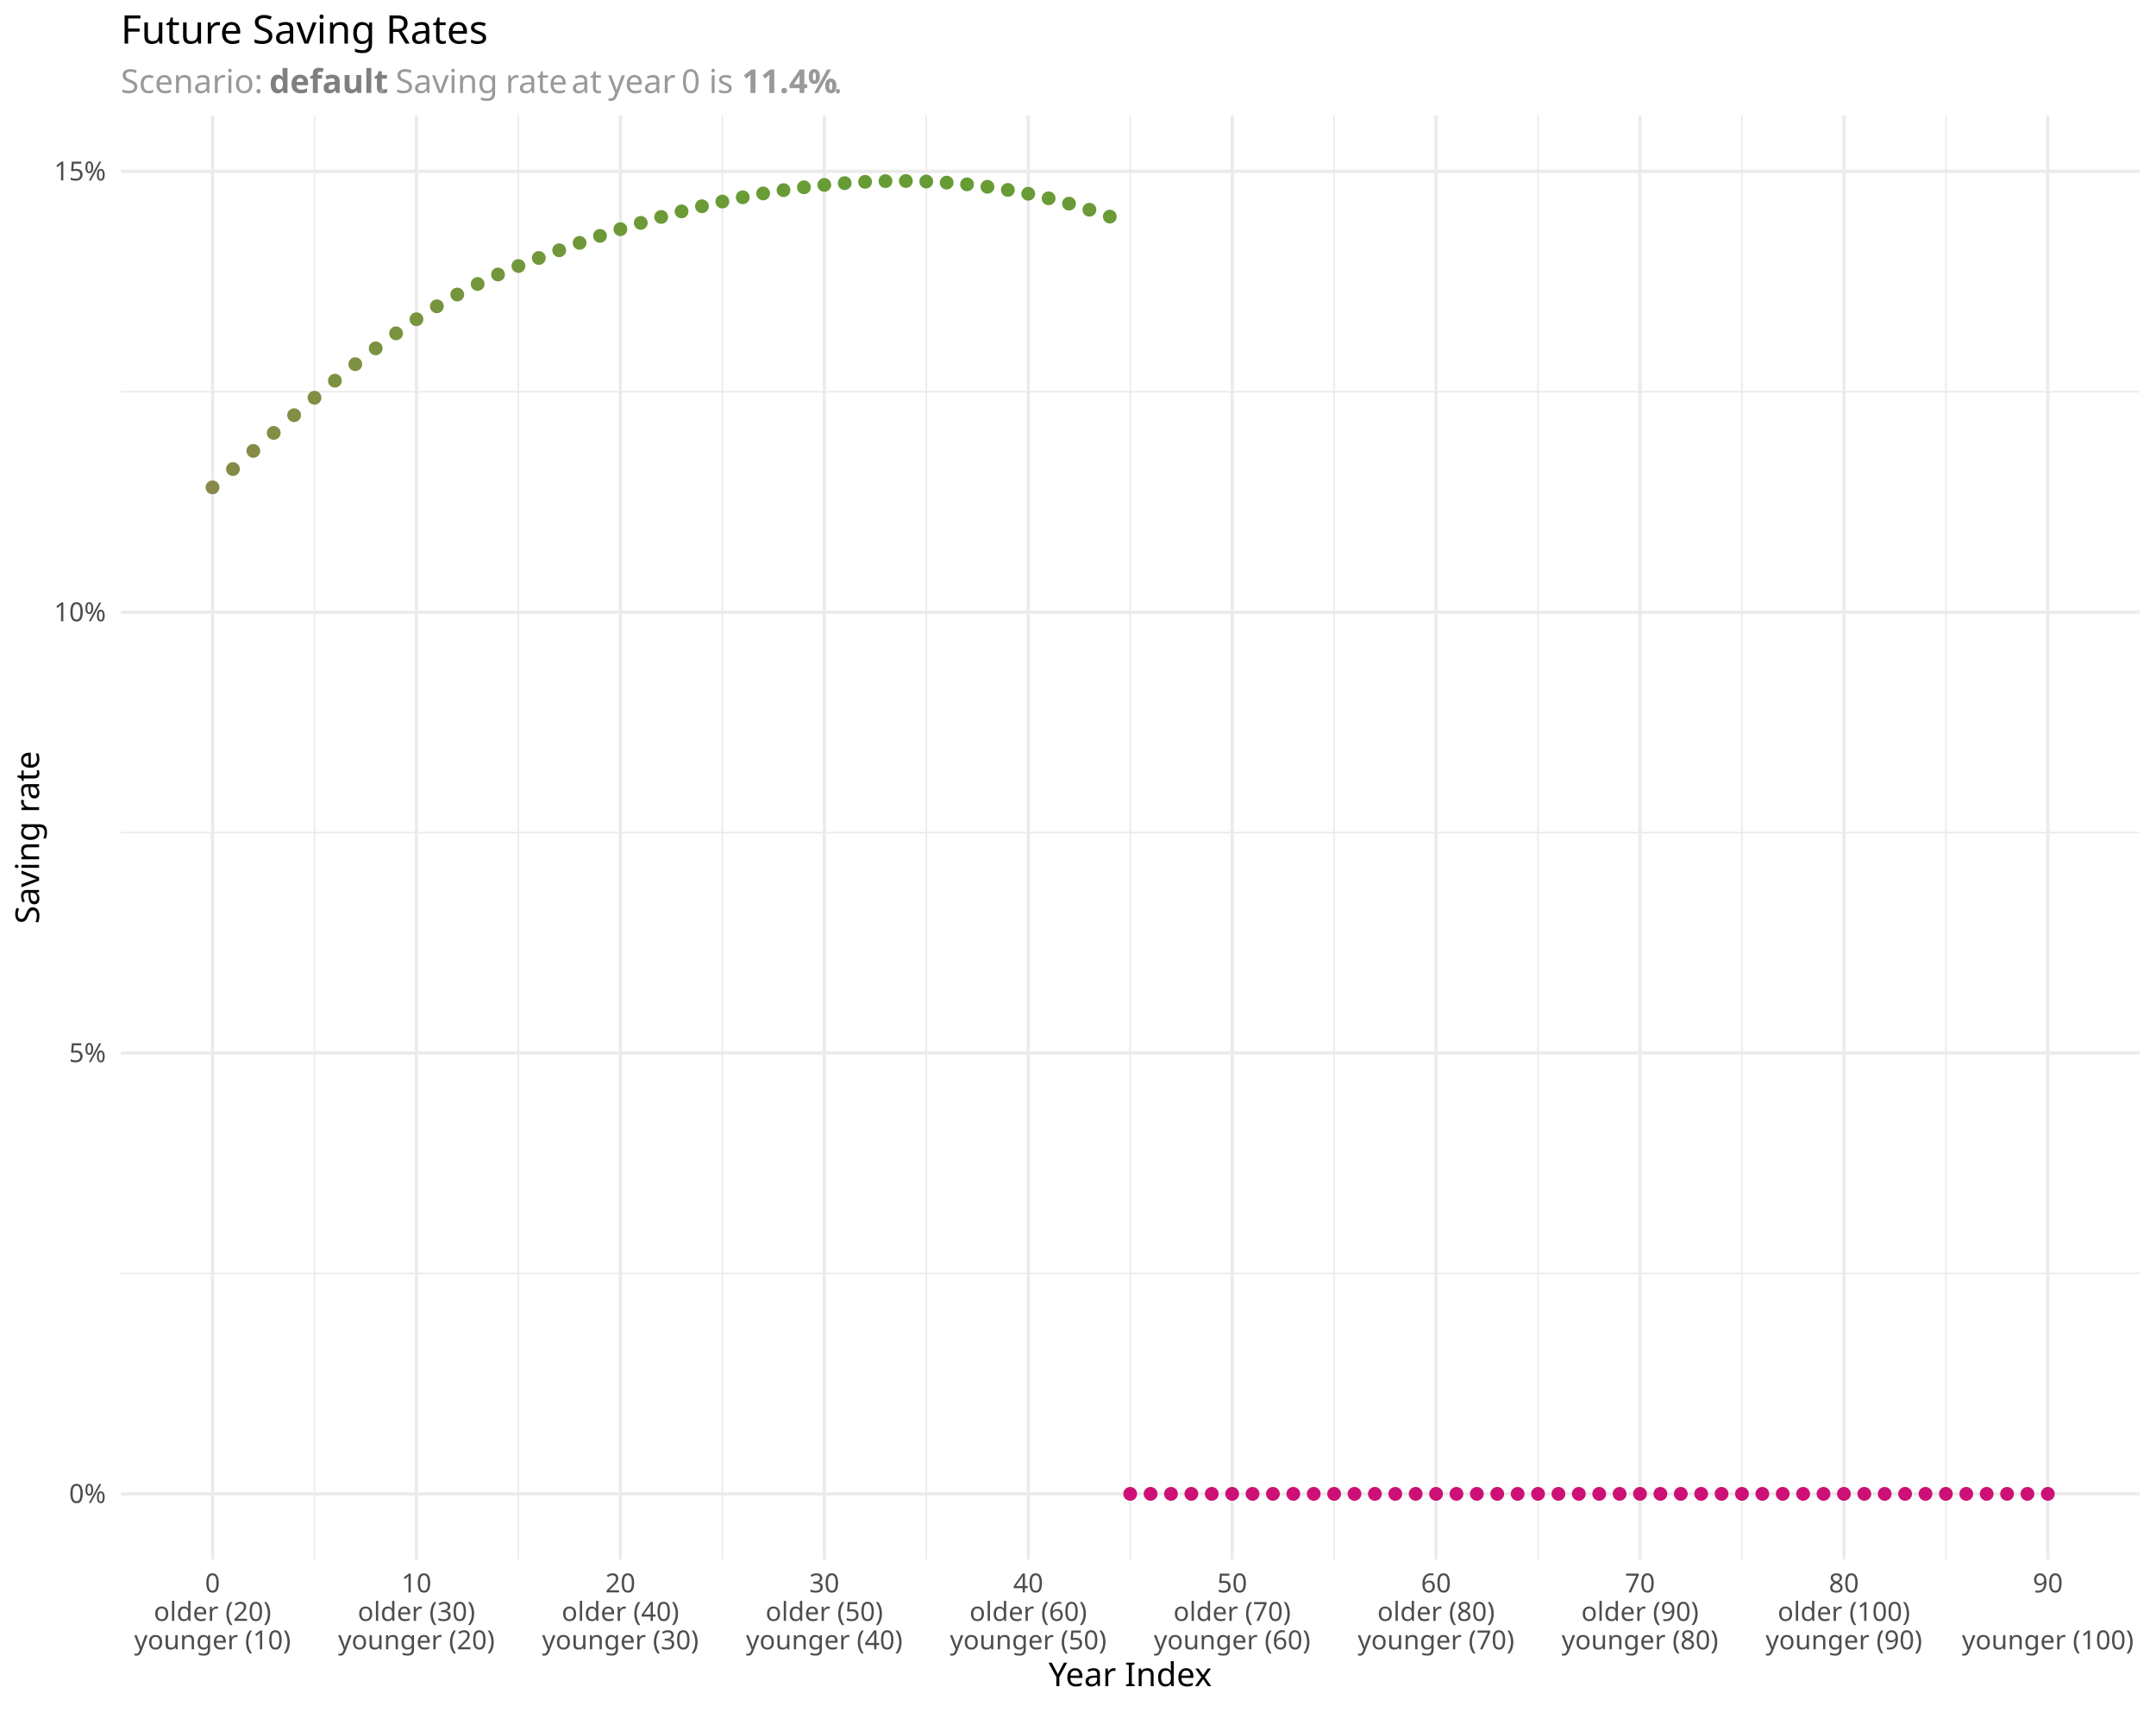
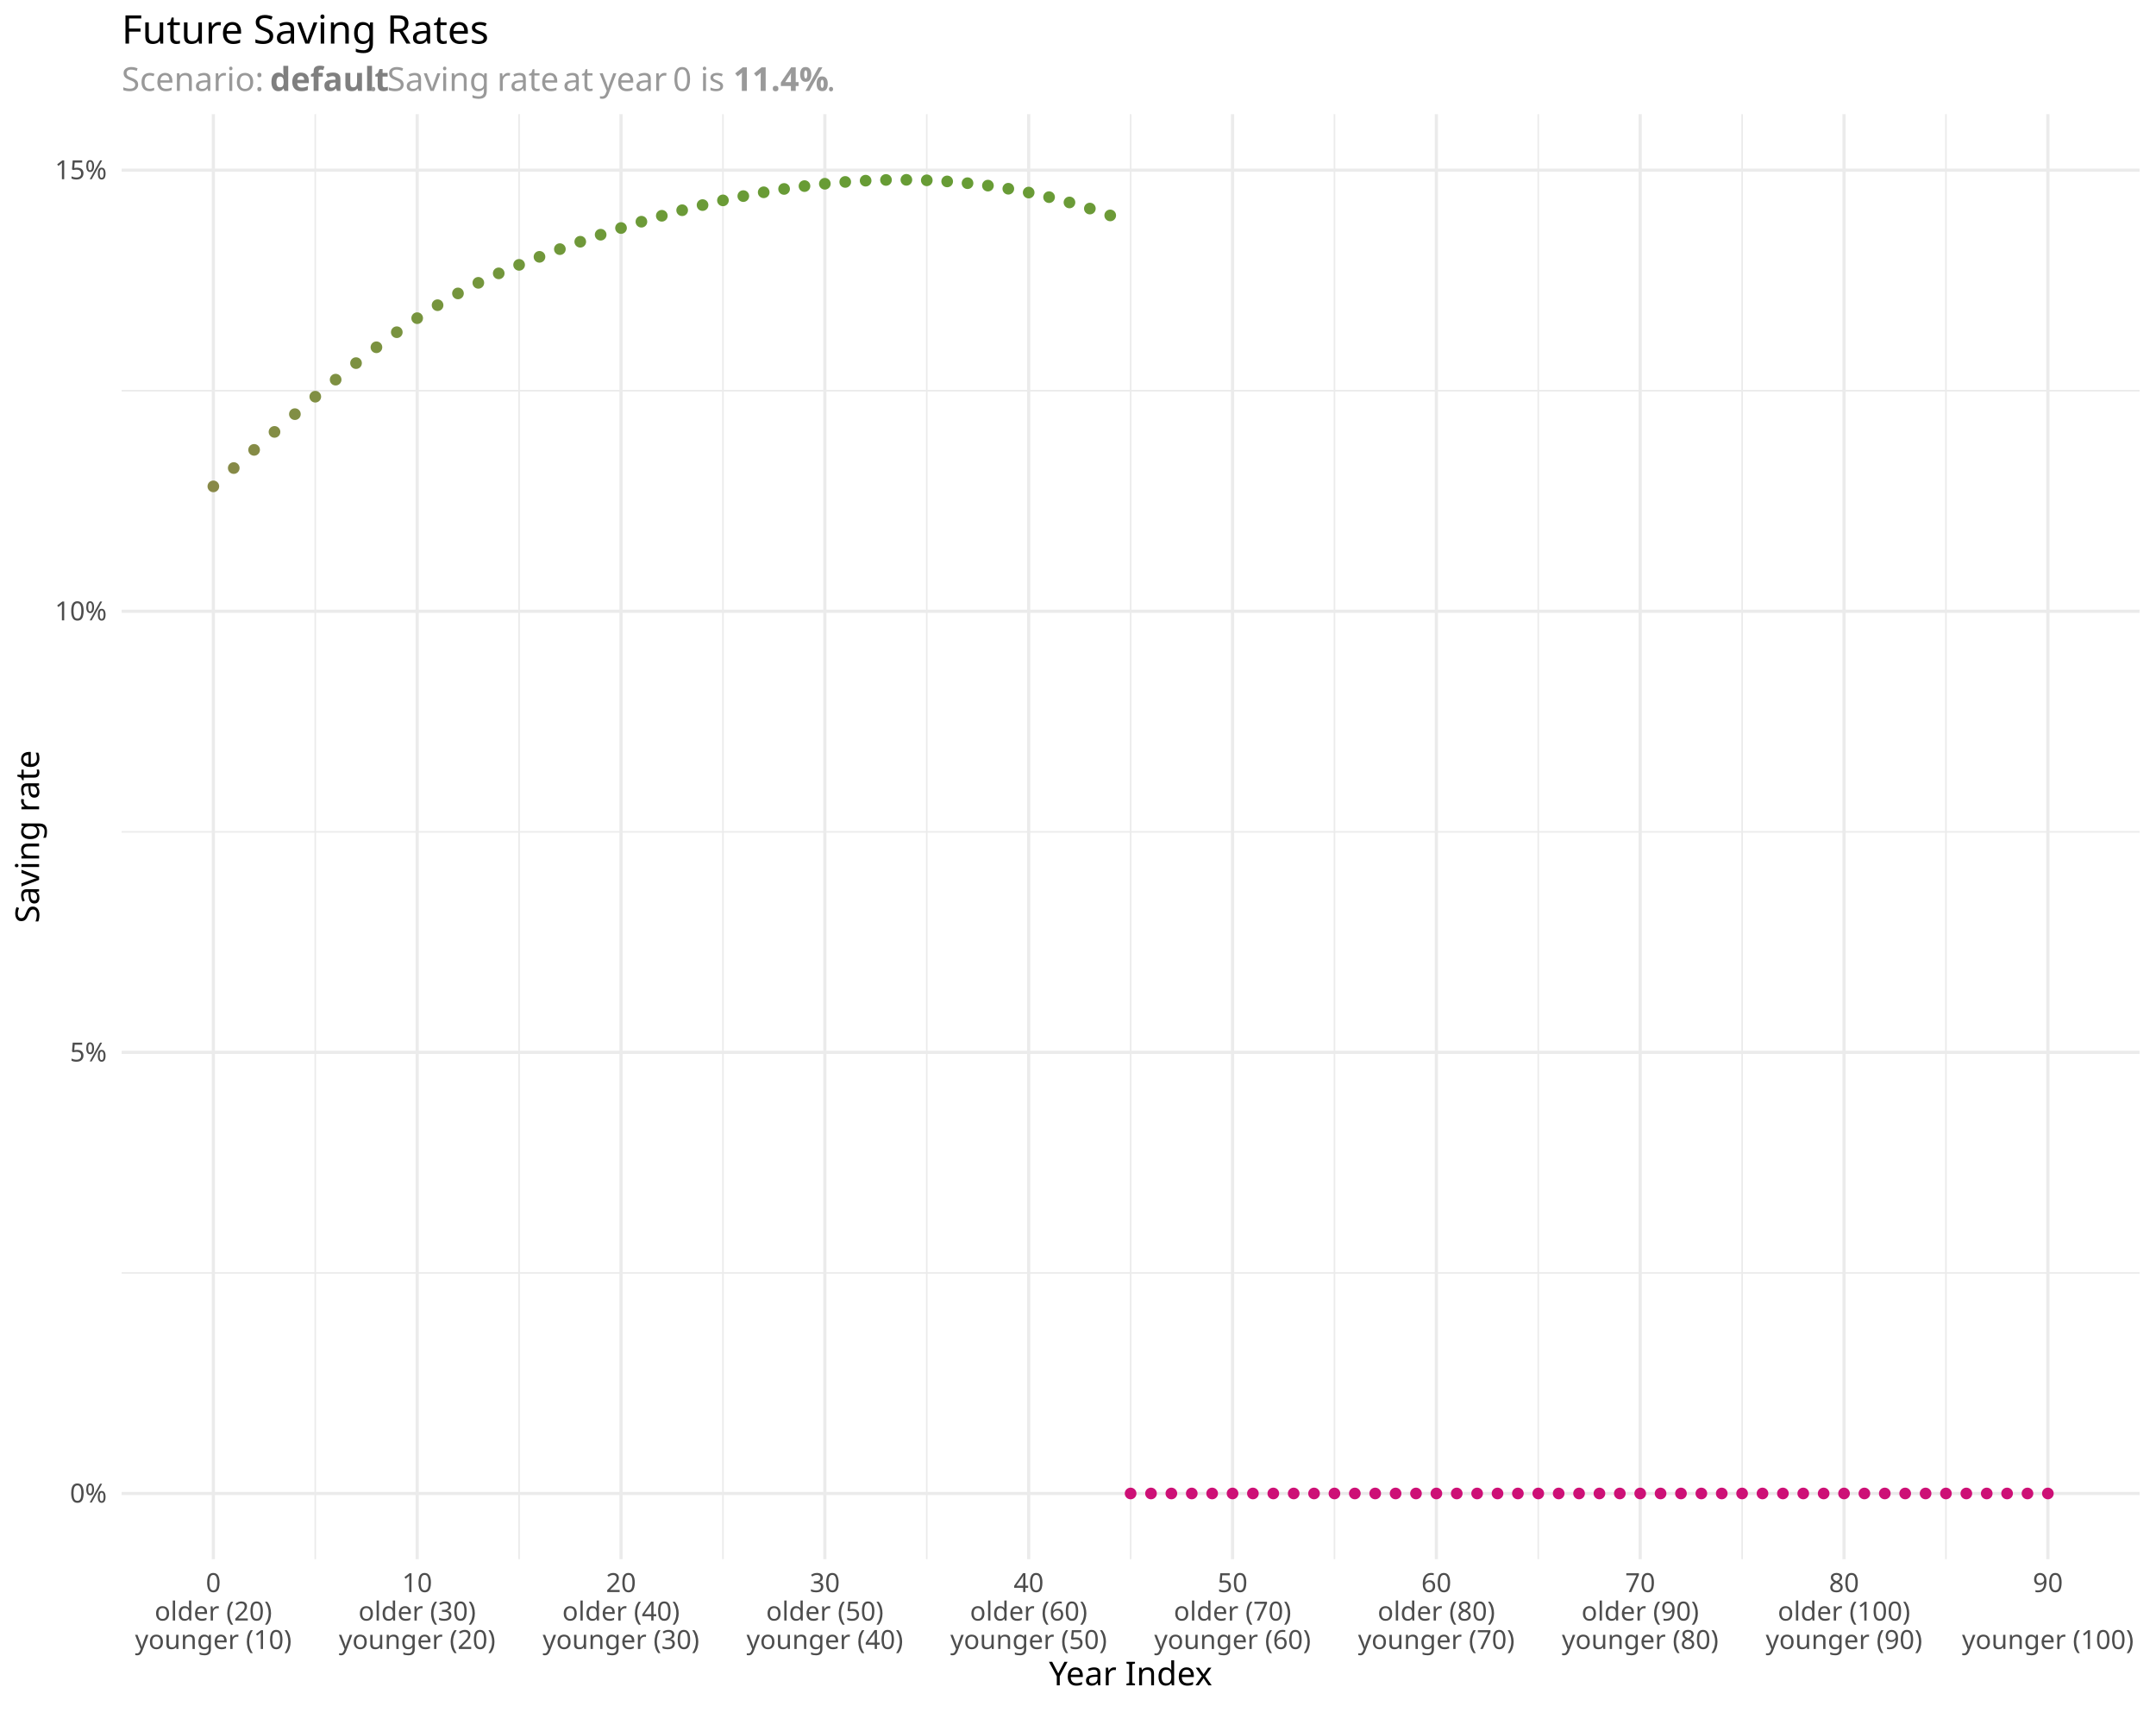
<svg xmlns="http://www.w3.org/2000/svg" class="svglite" data-engine-version="2.0" width="720.00pt" height="576.00pt" viewBox="0 0 720.00 576.00">
  <defs>
    <style type="text/css">
    .svglite line, .svglite polyline, .svglite polygon, .svglite path, .svglite rect, .svglite circle {
      fill: none;
      stroke: #000000;
      stroke-linecap: round;
      stroke-linejoin: round;
      stroke-miterlimit: 10.00;
    }
  </style>
  </defs>
  <rect width="100%" height="100%" style="stroke: none; fill: #FFFFFF;" />
  <defs>
    <clipPath id="cpMC4wMHw3MjAuMDB8MC4wMHw1NzYuMDA=">
      <rect x="0.00" y="0.00" width="720.00" height="576.00" />
    </clipPath>
  </defs>
  <g clip-path="url(#cpMC4wMHw3MjAuMDB8MC4wMHw1NzYuMDA=)">
</g>
  <defs>
-     <clipPath id="cpNDAuMzN8NzE0LjUyfDM4LjUzfDUyMC43Mw==">
-       <rect x="40.33" y="38.53" width="674.19" height="482.21" />
+     <clipPath id="cpNDAuNjJ8NzE0LjUyfDM4LjEyfDUyMC42Mw==">
+       <rect x="40.62" y="38.12" width="673.90" height="482.51" />
    </clipPath>
  </defs>
-   <g clip-path="url(#cpNDAuMzN8NzE0LjUyfDM4LjUzfDUyMC43Mw==)">
-     <polyline points="40.33,425.22 714.52,425.22 " style="stroke-width: 0.53; stroke: #EBEBEB; stroke-linecap: butt;" />
-     <polyline points="40.33,278.02 714.52,278.02 " style="stroke-width: 0.53; stroke: #EBEBEB; stroke-linecap: butt;" />
-     <polyline points="40.33,130.82 714.52,130.82 " style="stroke-width: 0.53; stroke: #EBEBEB; stroke-linecap: butt;" />
-     <polyline points="105.03,520.73 105.03,38.53 " style="stroke-width: 0.53; stroke: #EBEBEB; stroke-linecap: butt;" />
-     <polyline points="173.13,520.73 173.13,38.53 " style="stroke-width: 0.53; stroke: #EBEBEB; stroke-linecap: butt;" />
-     <polyline points="241.23,520.73 241.23,38.53 " style="stroke-width: 0.53; stroke: #EBEBEB; stroke-linecap: butt;" />
-     <polyline points="309.33,520.73 309.33,38.53 " style="stroke-width: 0.53; stroke: #EBEBEB; stroke-linecap: butt;" />
-     <polyline points="377.43,520.73 377.43,38.53 " style="stroke-width: 0.53; stroke: #EBEBEB; stroke-linecap: butt;" />
-     <polyline points="445.53,520.73 445.53,38.53 " style="stroke-width: 0.53; stroke: #EBEBEB; stroke-linecap: butt;" />
-     <polyline points="513.63,520.73 513.63,38.53 " style="stroke-width: 0.53; stroke: #EBEBEB; stroke-linecap: butt;" />
-     <polyline points="581.73,520.73 581.73,38.53 " style="stroke-width: 0.53; stroke: #EBEBEB; stroke-linecap: butt;" />
-     <polyline points="649.83,520.73 649.83,38.53 " style="stroke-width: 0.53; stroke: #EBEBEB; stroke-linecap: butt;" />
-     <polyline points="40.33,498.82 714.52,498.82 " style="stroke-width: 1.07; stroke: #EBEBEB; stroke-linecap: butt;" />
-     <polyline points="40.33,351.62 714.52,351.62 " style="stroke-width: 1.07; stroke: #EBEBEB; stroke-linecap: butt;" />
-     <polyline points="40.33,204.42 714.52,204.42 " style="stroke-width: 1.07; stroke: #EBEBEB; stroke-linecap: butt;" />
-     <polyline points="40.33,57.22 714.52,57.22 " style="stroke-width: 1.07; stroke: #EBEBEB; stroke-linecap: butt;" />
-     <polyline points="70.98,520.73 70.98,38.53 " style="stroke-width: 1.07; stroke: #EBEBEB; stroke-linecap: butt;" />
-     <polyline points="139.08,520.73 139.08,38.53 " style="stroke-width: 1.07; stroke: #EBEBEB; stroke-linecap: butt;" />
-     <polyline points="207.18,520.73 207.18,38.53 " style="stroke-width: 1.07; stroke: #EBEBEB; stroke-linecap: butt;" />
-     <polyline points="275.28,520.73 275.28,38.53 " style="stroke-width: 1.07; stroke: #EBEBEB; stroke-linecap: butt;" />
-     <polyline points="343.38,520.73 343.38,38.53 " style="stroke-width: 1.07; stroke: #EBEBEB; stroke-linecap: butt;" />
-     <polyline points="411.48,520.73 411.48,38.53 " style="stroke-width: 1.07; stroke: #EBEBEB; stroke-linecap: butt;" />
-     <polyline points="479.58,520.73 479.58,38.53 " style="stroke-width: 1.07; stroke: #EBEBEB; stroke-linecap: butt;" />
-     <polyline points="547.68,520.73 547.68,38.53 " style="stroke-width: 1.07; stroke: #EBEBEB; stroke-linecap: butt;" />
-     <polyline points="615.78,520.73 615.78,38.53 " style="stroke-width: 1.07; stroke: #EBEBEB; stroke-linecap: butt;" />
-     <polyline points="683.88,520.73 683.88,38.53 " style="stroke-width: 1.07; stroke: #EBEBEB; stroke-linecap: butt;" />
-     <circle cx="70.98" cy="162.74" r="1.95" style="stroke-width: 0.71; stroke: #888948; fill: #888948;" />
-     <circle cx="77.79" cy="156.63" r="1.95" style="stroke-width: 0.71; stroke: #868A47; fill: #868A47;" />
-     <circle cx="84.60" cy="150.56" r="1.95" style="stroke-width: 0.71; stroke: #858B46; fill: #858B46;" />
-     <circle cx="91.41" cy="144.56" r="1.95" style="stroke-width: 0.71; stroke: #838D45; fill: #838D45;" />
-     <circle cx="98.22" cy="138.64" r="1.95" style="stroke-width: 0.71; stroke: #818E44; fill: #818E44;" />
-     <circle cx="105.03" cy="132.81" r="1.95" style="stroke-width: 0.71; stroke: #808F43; fill: #808F43;" />
-     <circle cx="111.84" cy="127.12" r="1.95" style="stroke-width: 0.71; stroke: #7E9042; fill: #7E9042;" />
-     <circle cx="118.65" cy="121.61" r="1.95" style="stroke-width: 0.71; stroke: #7C9141; fill: #7C9141;" />
-     <circle cx="125.46" cy="116.32" r="1.95" style="stroke-width: 0.71; stroke: #7B9240; fill: #7B9240;" />
-     <circle cx="132.27" cy="111.30" r="1.95" style="stroke-width: 0.71; stroke: #79933F; fill: #79933F;" />
-     <circle cx="139.08" cy="106.60" r="1.95" style="stroke-width: 0.71; stroke: #77943E; fill: #77943E;" />
-     <circle cx="145.89" cy="102.28" r="1.95" style="stroke-width: 0.71; stroke: #76943D; fill: #76943D;" />
-     <circle cx="152.70" cy="98.35" r="1.95" style="stroke-width: 0.71; stroke: #75953D; fill: #75953D;" />
-     <circle cx="159.51" cy="94.82" r="1.95" style="stroke-width: 0.71; stroke: #74963C; fill: #74963C;" />
-     <circle cx="166.32" cy="91.66" r="1.95" style="stroke-width: 0.71; stroke: #72963B; fill: #72963B;" />
-     <circle cx="173.13" cy="88.82" r="1.95" style="stroke-width: 0.71; stroke: #71973B; fill: #71973B;" />
-     <circle cx="179.94" cy="86.14" r="1.95" style="stroke-width: 0.71; stroke: #71973A; fill: #71973A;" />
-     <circle cx="186.75" cy="83.57" r="1.95" style="stroke-width: 0.71; stroke: #70983A; fill: #70983A;" />
-     <circle cx="193.56" cy="81.10" r="1.95" style="stroke-width: 0.71; stroke: #6F9839; fill: #6F9839;" />
-     <circle cx="200.37" cy="78.76" r="1.95" style="stroke-width: 0.71; stroke: #6E9939; fill: #6E9939;" />
-     <circle cx="207.18" cy="76.53" r="1.95" style="stroke-width: 0.71; stroke: #6D9938; fill: #6D9938;" />
-     <circle cx="213.99" cy="74.42" r="1.95" style="stroke-width: 0.71; stroke: #6C9A38; fill: #6C9A38;" />
-     <circle cx="220.80" cy="72.44" r="1.95" style="stroke-width: 0.71; stroke: #6C9A37; fill: #6C9A37;" />
-     <circle cx="227.61" cy="70.59" r="1.95" style="stroke-width: 0.71; stroke: #6B9A37; fill: #6B9A37;" />
-     <circle cx="234.42" cy="68.87" r="1.95" style="stroke-width: 0.71; stroke: #6A9B37; fill: #6A9B37;" />
-     <circle cx="241.23" cy="67.30" r="1.95" style="stroke-width: 0.71; stroke: #6A9B36; fill: #6A9B36;" />
-     <circle cx="248.04" cy="65.88" r="1.95" style="stroke-width: 0.71; stroke: #699B36; fill: #699B36;" />
-     <circle cx="254.85" cy="64.60" r="1.95" style="stroke-width: 0.71; stroke: #699B36; fill: #699B36;" />
-     <circle cx="261.66" cy="63.49" r="1.95" style="stroke-width: 0.71; stroke: #689B36; fill: #689B36;" />
-     <circle cx="268.47" cy="62.54" r="1.95" style="stroke-width: 0.71; stroke: #689C35; fill: #689C35;" />
-     <circle cx="275.28" cy="61.75" r="1.95" style="stroke-width: 0.71; stroke: #689C35; fill: #689C35;" />
-     <circle cx="282.09" cy="61.15" r="1.95" style="stroke-width: 0.71; stroke: #679C35; fill: #679C35;" />
-     <circle cx="288.90" cy="60.72" r="1.95" style="stroke-width: 0.71; stroke: #679C35; fill: #679C35;" />
-     <circle cx="295.71" cy="60.48" r="1.95" style="stroke-width: 0.71; stroke: #679C35; fill: #679C35;" />
-     <circle cx="302.52" cy="60.44" r="1.95" style="stroke-width: 0.71; stroke: #679C35; fill: #679C35;" />
-     <circle cx="309.33" cy="60.61" r="1.95" style="stroke-width: 0.71; stroke: #679C35; fill: #679C35;" />
-     <circle cx="316.14" cy="60.98" r="1.95" style="stroke-width: 0.71; stroke: #679C35; fill: #679C35;" />
-     <circle cx="322.95" cy="61.56" r="1.95" style="stroke-width: 0.71; stroke: #679C35; fill: #679C35;" />
-     <circle cx="329.76" cy="62.37" r="1.95" style="stroke-width: 0.71; stroke: #689C35; fill: #689C35;" />
-     <circle cx="336.57" cy="63.42" r="1.95" style="stroke-width: 0.71; stroke: #689B36; fill: #689B36;" />
-     <circle cx="343.38" cy="64.70" r="1.95" style="stroke-width: 0.71; stroke: #699B36; fill: #699B36;" />
-     <circle cx="350.19" cy="66.22" r="1.95" style="stroke-width: 0.71; stroke: #699B36; fill: #699B36;" />
-     <circle cx="357.00" cy="67.99" r="1.95" style="stroke-width: 0.71; stroke: #6A9B37; fill: #6A9B37;" />
-     <circle cx="363.81" cy="70.03" r="1.95" style="stroke-width: 0.71; stroke: #6B9A37; fill: #6B9A37;" />
-     <circle cx="370.62" cy="72.32" r="1.95" style="stroke-width: 0.71; stroke: #6C9A37; fill: #6C9A37;" />
-     <circle cx="377.43" cy="498.82" r="1.95" style="stroke-width: 0.71; stroke: #CD1076; fill: #CD1076;" />
-     <circle cx="384.24" cy="498.82" r="1.95" style="stroke-width: 0.71; stroke: #CD1076; fill: #CD1076;" />
-     <circle cx="391.05" cy="498.82" r="1.95" style="stroke-width: 0.71; stroke: #CD1076; fill: #CD1076;" />
-     <circle cx="397.86" cy="498.82" r="1.95" style="stroke-width: 0.71; stroke: #CD1076; fill: #CD1076;" />
-     <circle cx="404.67" cy="498.82" r="1.95" style="stroke-width: 0.71; stroke: #CD1076; fill: #CD1076;" />
-     <circle cx="411.48" cy="498.82" r="1.95" style="stroke-width: 0.71; stroke: #CD1076; fill: #CD1076;" />
-     <circle cx="418.29" cy="498.82" r="1.95" style="stroke-width: 0.71; stroke: #CD1076; fill: #CD1076;" />
-     <circle cx="425.10" cy="498.82" r="1.95" style="stroke-width: 0.71; stroke: #CD1076; fill: #CD1076;" />
-     <circle cx="431.91" cy="498.82" r="1.95" style="stroke-width: 0.71; stroke: #CD1076; fill: #CD1076;" />
-     <circle cx="438.72" cy="498.82" r="1.95" style="stroke-width: 0.71; stroke: #CD1076; fill: #CD1076;" />
-     <circle cx="445.53" cy="498.82" r="1.95" style="stroke-width: 0.71; stroke: #CD1076; fill: #CD1076;" />
-     <circle cx="452.34" cy="498.82" r="1.95" style="stroke-width: 0.71; stroke: #CD1076; fill: #CD1076;" />
-     <circle cx="459.15" cy="498.82" r="1.95" style="stroke-width: 0.71; stroke: #CD1076; fill: #CD1076;" />
-     <circle cx="465.96" cy="498.82" r="1.95" style="stroke-width: 0.71; stroke: #CD1076; fill: #CD1076;" />
-     <circle cx="472.77" cy="498.82" r="1.95" style="stroke-width: 0.71; stroke: #CD1076; fill: #CD1076;" />
-     <circle cx="479.58" cy="498.82" r="1.95" style="stroke-width: 0.71; stroke: #CD1076; fill: #CD1076;" />
-     <circle cx="486.39" cy="498.82" r="1.95" style="stroke-width: 0.71; stroke: #CD1076; fill: #CD1076;" />
-     <circle cx="493.20" cy="498.82" r="1.95" style="stroke-width: 0.71; stroke: #CD1076; fill: #CD1076;" />
-     <circle cx="500.01" cy="498.82" r="1.95" style="stroke-width: 0.71; stroke: #CD1076; fill: #CD1076;" />
-     <circle cx="506.82" cy="498.82" r="1.95" style="stroke-width: 0.71; stroke: #CD1076; fill: #CD1076;" />
-     <circle cx="513.63" cy="498.82" r="1.95" style="stroke-width: 0.71; stroke: #CD1076; fill: #CD1076;" />
-     <circle cx="520.44" cy="498.82" r="1.95" style="stroke-width: 0.71; stroke: #CD1076; fill: #CD1076;" />
-     <circle cx="527.25" cy="498.82" r="1.95" style="stroke-width: 0.71; stroke: #CD1076; fill: #CD1076;" />
-     <circle cx="534.06" cy="498.82" r="1.95" style="stroke-width: 0.71; stroke: #CD1076; fill: #CD1076;" />
-     <circle cx="540.87" cy="498.82" r="1.95" style="stroke-width: 0.71; stroke: #CD1076; fill: #CD1076;" />
-     <circle cx="547.68" cy="498.82" r="1.95" style="stroke-width: 0.71; stroke: #CD1076; fill: #CD1076;" />
-     <circle cx="554.49" cy="498.82" r="1.95" style="stroke-width: 0.71; stroke: #CD1076; fill: #CD1076;" />
-     <circle cx="561.30" cy="498.82" r="1.95" style="stroke-width: 0.71; stroke: #CD1076; fill: #CD1076;" />
-     <circle cx="568.11" cy="498.82" r="1.95" style="stroke-width: 0.71; stroke: #CD1076; fill: #CD1076;" />
-     <circle cx="574.92" cy="498.82" r="1.95" style="stroke-width: 0.71; stroke: #CD1076; fill: #CD1076;" />
-     <circle cx="581.73" cy="498.82" r="1.95" style="stroke-width: 0.71; stroke: #CD1076; fill: #CD1076;" />
-     <circle cx="588.54" cy="498.82" r="1.95" style="stroke-width: 0.71; stroke: #CD1076; fill: #CD1076;" />
-     <circle cx="595.35" cy="498.82" r="1.95" style="stroke-width: 0.71; stroke: #CD1076; fill: #CD1076;" />
-     <circle cx="602.16" cy="498.82" r="1.95" style="stroke-width: 0.71; stroke: #CD1076; fill: #CD1076;" />
-     <circle cx="608.97" cy="498.82" r="1.95" style="stroke-width: 0.71; stroke: #CD1076; fill: #CD1076;" />
-     <circle cx="615.78" cy="498.82" r="1.95" style="stroke-width: 0.71; stroke: #CD1076; fill: #CD1076;" />
-     <circle cx="622.59" cy="498.82" r="1.95" style="stroke-width: 0.71; stroke: #CD1076; fill: #CD1076;" />
-     <circle cx="629.40" cy="498.82" r="1.95" style="stroke-width: 0.71; stroke: #CD1076; fill: #CD1076;" />
-     <circle cx="636.21" cy="498.82" r="1.95" style="stroke-width: 0.71; stroke: #CD1076; fill: #CD1076;" />
-     <circle cx="643.02" cy="498.82" r="1.95" style="stroke-width: 0.71; stroke: #CD1076; fill: #CD1076;" />
-     <circle cx="649.83" cy="498.82" r="1.95" style="stroke-width: 0.71; stroke: #CD1076; fill: #CD1076;" />
-     <circle cx="656.64" cy="498.82" r="1.95" style="stroke-width: 0.71; stroke: #CD1076; fill: #CD1076;" />
-     <circle cx="663.45" cy="498.82" r="1.95" style="stroke-width: 0.71; stroke: #CD1076; fill: #CD1076;" />
-     <circle cx="670.26" cy="498.82" r="1.95" style="stroke-width: 0.71; stroke: #CD1076; fill: #CD1076;" />
-     <circle cx="677.07" cy="498.82" r="1.95" style="stroke-width: 0.71; stroke: #CD1076; fill: #CD1076;" />
-     <circle cx="683.88" cy="498.82" r="1.95" style="stroke-width: 0.71; stroke: #CD1076; fill: #CD1076;" />
+   <g clip-path="url(#cpNDAuNjJ8NzE0LjUyfDM4LjEyfDUyMC42Mw==)">
+     <polyline points="40.62,425.05 714.52,425.05 " style="stroke-width: 0.53; stroke: #EBEBEB; stroke-linecap: butt;" />
+     <polyline points="40.62,277.76 714.52,277.76 " style="stroke-width: 0.53; stroke: #EBEBEB; stroke-linecap: butt;" />
+     <polyline points="40.62,130.47 714.52,130.47 " style="stroke-width: 0.53; stroke: #EBEBEB; stroke-linecap: butt;" />
+     <polyline points="105.29,520.63 105.29,38.12 " style="stroke-width: 0.53; stroke: #EBEBEB; stroke-linecap: butt;" />
+     <polyline points="173.36,520.63 173.36,38.12 " style="stroke-width: 0.53; stroke: #EBEBEB; stroke-linecap: butt;" />
+     <polyline points="241.43,520.63 241.43,38.12 " style="stroke-width: 0.53; stroke: #EBEBEB; stroke-linecap: butt;" />
+     <polyline points="309.50,520.63 309.50,38.12 " style="stroke-width: 0.53; stroke: #EBEBEB; stroke-linecap: butt;" />
+     <polyline points="377.57,520.63 377.57,38.12 " style="stroke-width: 0.53; stroke: #EBEBEB; stroke-linecap: butt;" />
+     <polyline points="445.64,520.63 445.64,38.12 " style="stroke-width: 0.53; stroke: #EBEBEB; stroke-linecap: butt;" />
+     <polyline points="513.71,520.63 513.71,38.12 " style="stroke-width: 0.53; stroke: #EBEBEB; stroke-linecap: butt;" />
+     <polyline points="581.78,520.63 581.78,38.12 " style="stroke-width: 0.53; stroke: #EBEBEB; stroke-linecap: butt;" />
+     <polyline points="649.85,520.63 649.85,38.12 " style="stroke-width: 0.53; stroke: #EBEBEB; stroke-linecap: butt;" />
+     <polyline points="40.62,498.69 714.52,498.69 " style="stroke-width: 1.07; stroke: #EBEBEB; stroke-linecap: butt;" />
+     <polyline points="40.62,351.40 714.52,351.40 " style="stroke-width: 1.07; stroke: #EBEBEB; stroke-linecap: butt;" />
+     <polyline points="40.62,204.11 714.52,204.11 " style="stroke-width: 1.07; stroke: #EBEBEB; stroke-linecap: butt;" />
+     <polyline points="40.62,56.82 714.52,56.82 " style="stroke-width: 1.07; stroke: #EBEBEB; stroke-linecap: butt;" />
+     <polyline points="71.25,520.63 71.25,38.12 " style="stroke-width: 1.07; stroke: #EBEBEB; stroke-linecap: butt;" />
+     <polyline points="139.32,520.63 139.32,38.12 " style="stroke-width: 1.07; stroke: #EBEBEB; stroke-linecap: butt;" />
+     <polyline points="207.39,520.63 207.39,38.12 " style="stroke-width: 1.07; stroke: #EBEBEB; stroke-linecap: butt;" />
+     <polyline points="275.46,520.63 275.46,38.12 " style="stroke-width: 1.07; stroke: #EBEBEB; stroke-linecap: butt;" />
+     <polyline points="343.53,520.63 343.53,38.12 " style="stroke-width: 1.07; stroke: #EBEBEB; stroke-linecap: butt;" />
+     <polyline points="411.61,520.63 411.61,38.12 " style="stroke-width: 1.07; stroke: #EBEBEB; stroke-linecap: butt;" />
+     <polyline points="479.68,520.63 479.68,38.12 " style="stroke-width: 1.07; stroke: #EBEBEB; stroke-linecap: butt;" />
+     <polyline points="547.75,520.63 547.75,38.12 " style="stroke-width: 1.07; stroke: #EBEBEB; stroke-linecap: butt;" />
+     <polyline points="615.82,520.63 615.82,38.12 " style="stroke-width: 1.07; stroke: #EBEBEB; stroke-linecap: butt;" />
+     <polyline points="683.89,520.63 683.89,38.12 " style="stroke-width: 1.07; stroke: #EBEBEB; stroke-linecap: butt;" />
+     <circle cx="71.25" cy="162.41" r="1.95" style="stroke-width: 0.71; stroke: none; fill: #888948;" />
+     <circle cx="78.06" cy="156.29" r="1.95" style="stroke-width: 0.71; stroke: none; fill: #868A47;" />
+     <circle cx="84.86" cy="150.22" r="1.95" style="stroke-width: 0.71; stroke: none; fill: #858B46;" />
+     <circle cx="91.67" cy="144.22" r="1.95" style="stroke-width: 0.71; stroke: none; fill: #838D45;" />
+     <circle cx="98.48" cy="138.29" r="1.95" style="stroke-width: 0.71; stroke: none; fill: #818E44;" />
+     <circle cx="105.29" cy="132.46" r="1.95" style="stroke-width: 0.71; stroke: none; fill: #808F43;" />
+     <circle cx="112.09" cy="126.77" r="1.95" style="stroke-width: 0.71; stroke: none; fill: #7E9042;" />
+     <circle cx="118.90" cy="121.25" r="1.95" style="stroke-width: 0.71; stroke: none; fill: #7C9141;" />
+     <circle cx="125.71" cy="115.96" r="1.95" style="stroke-width: 0.71; stroke: none; fill: #7B9240;" />
+     <circle cx="132.51" cy="110.93" r="1.95" style="stroke-width: 0.71; stroke: none; fill: #79933F;" />
+     <circle cx="139.32" cy="106.24" r="1.95" style="stroke-width: 0.71; stroke: none; fill: #77943E;" />
+     <circle cx="146.13" cy="101.91" r="1.95" style="stroke-width: 0.71; stroke: none; fill: #76943D;" />
+     <circle cx="152.94" cy="97.98" r="1.95" style="stroke-width: 0.71; stroke: none; fill: #75953D;" />
+     <circle cx="159.74" cy="94.44" r="1.95" style="stroke-width: 0.71; stroke: none; fill: #74963C;" />
+     <circle cx="166.55" cy="91.28" r="1.95" style="stroke-width: 0.71; stroke: none; fill: #72963B;" />
+     <circle cx="173.36" cy="88.44" r="1.95" style="stroke-width: 0.71; stroke: none; fill: #71973B;" />
+     <circle cx="180.16" cy="85.76" r="1.95" style="stroke-width: 0.71; stroke: none; fill: #71973A;" />
+     <circle cx="186.97" cy="83.19" r="1.95" style="stroke-width: 0.71; stroke: none; fill: #70983A;" />
+     <circle cx="193.78" cy="80.72" r="1.95" style="stroke-width: 0.71; stroke: none; fill: #6F9839;" />
+     <circle cx="200.59" cy="78.37" r="1.95" style="stroke-width: 0.71; stroke: none; fill: #6E9939;" />
+     <circle cx="207.39" cy="76.14" r="1.95" style="stroke-width: 0.71; stroke: none; fill: #6D9938;" />
+     <circle cx="214.20" cy="74.03" r="1.95" style="stroke-width: 0.71; stroke: none; fill: #6C9A38;" />
+     <circle cx="221.01" cy="72.05" r="1.95" style="stroke-width: 0.71; stroke: none; fill: #6C9A37;" />
+     <circle cx="227.81" cy="70.20" r="1.95" style="stroke-width: 0.71; stroke: none; fill: #6B9A37;" />
+     <circle cx="234.62" cy="68.48" r="1.95" style="stroke-width: 0.71; stroke: none; fill: #6A9B37;" />
+     <circle cx="241.43" cy="66.91" r="1.95" style="stroke-width: 0.71; stroke: none; fill: #6A9B36;" />
+     <circle cx="248.23" cy="65.48" r="1.95" style="stroke-width: 0.71; stroke: none; fill: #699B36;" />
+     <circle cx="255.04" cy="64.21" r="1.95" style="stroke-width: 0.71; stroke: none; fill: #699B36;" />
+     <circle cx="261.85" cy="63.09" r="1.95" style="stroke-width: 0.71; stroke: none; fill: #689B36;" />
+     <circle cx="268.66" cy="62.14" r="1.95" style="stroke-width: 0.71; stroke: none; fill: #689C35;" />
+     <circle cx="275.46" cy="61.36" r="1.95" style="stroke-width: 0.71; stroke: none; fill: #689C35;" />
+     <circle cx="282.27" cy="60.75" r="1.95" style="stroke-width: 0.71; stroke: none; fill: #679C35;" />
+     <circle cx="289.08" cy="60.33" r="1.95" style="stroke-width: 0.71; stroke: none; fill: #679C35;" />
+     <circle cx="295.88" cy="60.09" r="1.95" style="stroke-width: 0.71; stroke: none; fill: #679C35;" />
+     <circle cx="302.69" cy="60.05" r="1.95" style="stroke-width: 0.71; stroke: none; fill: #679C35;" />
+     <circle cx="309.50" cy="60.21" r="1.95" style="stroke-width: 0.71; stroke: none; fill: #679C35;" />
+     <circle cx="316.31" cy="60.58" r="1.95" style="stroke-width: 0.71; stroke: none; fill: #679C35;" />
+     <circle cx="323.11" cy="61.17" r="1.95" style="stroke-width: 0.71; stroke: none; fill: #679C35;" />
+     <circle cx="329.92" cy="61.98" r="1.95" style="stroke-width: 0.71; stroke: none; fill: #689C35;" />
+     <circle cx="336.73" cy="63.02" r="1.95" style="stroke-width: 0.71; stroke: none; fill: #689B36;" />
+     <circle cx="343.53" cy="64.30" r="1.95" style="stroke-width: 0.71; stroke: none; fill: #699B36;" />
+     <circle cx="350.34" cy="65.83" r="1.95" style="stroke-width: 0.71; stroke: none; fill: #699B36;" />
+     <circle cx="357.15" cy="67.60" r="1.95" style="stroke-width: 0.71; stroke: none; fill: #6A9B37;" />
+     <circle cx="363.96" cy="69.64" r="1.95" style="stroke-width: 0.71; stroke: none; fill: #6B9A37;" />
+     <circle cx="370.76" cy="71.93" r="1.95" style="stroke-width: 0.71; stroke: none; fill: #6C9A37;" />
+     <circle cx="377.57" cy="498.69" r="1.95" style="stroke-width: 0.71; stroke: none; fill: #CD1076;" />
+     <circle cx="384.38" cy="498.69" r="1.95" style="stroke-width: 0.71; stroke: none; fill: #CD1076;" />
+     <circle cx="391.18" cy="498.69" r="1.95" style="stroke-width: 0.71; stroke: none; fill: #CD1076;" />
+     <circle cx="397.99" cy="498.69" r="1.95" style="stroke-width: 0.71; stroke: none; fill: #CD1076;" />
+     <circle cx="404.80" cy="498.69" r="1.95" style="stroke-width: 0.71; stroke: none; fill: #CD1076;" />
+     <circle cx="411.61" cy="498.69" r="1.95" style="stroke-width: 0.71; stroke: none; fill: #CD1076;" />
+     <circle cx="418.41" cy="498.69" r="1.95" style="stroke-width: 0.71; stroke: none; fill: #CD1076;" />
+     <circle cx="425.22" cy="498.69" r="1.95" style="stroke-width: 0.71; stroke: none; fill: #CD1076;" />
+     <circle cx="432.03" cy="498.69" r="1.95" style="stroke-width: 0.71; stroke: none; fill: #CD1076;" />
+     <circle cx="438.83" cy="498.69" r="1.95" style="stroke-width: 0.71; stroke: none; fill: #CD1076;" />
+     <circle cx="445.64" cy="498.69" r="1.95" style="stroke-width: 0.71; stroke: none; fill: #CD1076;" />
+     <circle cx="452.45" cy="498.69" r="1.95" style="stroke-width: 0.71; stroke: none; fill: #CD1076;" />
+     <circle cx="459.25" cy="498.69" r="1.95" style="stroke-width: 0.71; stroke: none; fill: #CD1076;" />
+     <circle cx="466.06" cy="498.69" r="1.95" style="stroke-width: 0.71; stroke: none; fill: #CD1076;" />
+     <circle cx="472.87" cy="498.69" r="1.95" style="stroke-width: 0.71; stroke: none; fill: #CD1076;" />
+     <circle cx="479.68" cy="498.69" r="1.95" style="stroke-width: 0.71; stroke: none; fill: #CD1076;" />
+     <circle cx="486.48" cy="498.69" r="1.95" style="stroke-width: 0.71; stroke: none; fill: #CD1076;" />
+     <circle cx="493.29" cy="498.69" r="1.95" style="stroke-width: 0.71; stroke: none; fill: #CD1076;" />
+     <circle cx="500.10" cy="498.69" r="1.95" style="stroke-width: 0.71; stroke: none; fill: #CD1076;" />
+     <circle cx="506.90" cy="498.69" r="1.95" style="stroke-width: 0.71; stroke: none; fill: #CD1076;" />
+     <circle cx="513.71" cy="498.69" r="1.95" style="stroke-width: 0.71; stroke: none; fill: #CD1076;" />
+     <circle cx="520.52" cy="498.69" r="1.95" style="stroke-width: 0.71; stroke: none; fill: #CD1076;" />
+     <circle cx="527.33" cy="498.69" r="1.95" style="stroke-width: 0.71; stroke: none; fill: #CD1076;" />
+     <circle cx="534.13" cy="498.69" r="1.95" style="stroke-width: 0.71; stroke: none; fill: #CD1076;" />
+     <circle cx="540.94" cy="498.69" r="1.95" style="stroke-width: 0.71; stroke: none; fill: #CD1076;" />
+     <circle cx="547.75" cy="498.69" r="1.95" style="stroke-width: 0.71; stroke: none; fill: #CD1076;" />
+     <circle cx="554.55" cy="498.69" r="1.95" style="stroke-width: 0.71; stroke: none; fill: #CD1076;" />
+     <circle cx="561.36" cy="498.69" r="1.95" style="stroke-width: 0.71; stroke: none; fill: #CD1076;" />
+     <circle cx="568.17" cy="498.69" r="1.95" style="stroke-width: 0.71; stroke: none; fill: #CD1076;" />
+     <circle cx="574.98" cy="498.69" r="1.95" style="stroke-width: 0.71; stroke: none; fill: #CD1076;" />
+     <circle cx="581.78" cy="498.69" r="1.95" style="stroke-width: 0.71; stroke: none; fill: #CD1076;" />
+     <circle cx="588.59" cy="498.69" r="1.95" style="stroke-width: 0.71; stroke: none; fill: #CD1076;" />
+     <circle cx="595.40" cy="498.69" r="1.95" style="stroke-width: 0.71; stroke: none; fill: #CD1076;" />
+     <circle cx="602.20" cy="498.69" r="1.95" style="stroke-width: 0.71; stroke: none; fill: #CD1076;" />
+     <circle cx="609.01" cy="498.69" r="1.95" style="stroke-width: 0.71; stroke: none; fill: #CD1076;" />
+     <circle cx="615.82" cy="498.69" r="1.95" style="stroke-width: 0.71; stroke: none; fill: #CD1076;" />
+     <circle cx="622.62" cy="498.69" r="1.95" style="stroke-width: 0.71; stroke: none; fill: #CD1076;" />
+     <circle cx="629.43" cy="498.69" r="1.95" style="stroke-width: 0.71; stroke: none; fill: #CD1076;" />
+     <circle cx="636.24" cy="498.69" r="1.95" style="stroke-width: 0.71; stroke: none; fill: #CD1076;" />
+     <circle cx="643.05" cy="498.69" r="1.95" style="stroke-width: 0.71; stroke: none; fill: #CD1076;" />
+     <circle cx="649.85" cy="498.69" r="1.95" style="stroke-width: 0.71; stroke: none; fill: #CD1076;" />
+     <circle cx="656.66" cy="498.69" r="1.95" style="stroke-width: 0.71; stroke: none; fill: #CD1076;" />
+     <circle cx="663.47" cy="498.69" r="1.95" style="stroke-width: 0.71; stroke: none; fill: #CD1076;" />
+     <circle cx="670.27" cy="498.69" r="1.95" style="stroke-width: 0.71; stroke: none; fill: #CD1076;" />
+     <circle cx="677.08" cy="498.69" r="1.95" style="stroke-width: 0.71; stroke: none; fill: #CD1076;" />
+     <circle cx="683.89" cy="498.69" r="1.95" style="stroke-width: 0.71; stroke: none; fill: #CD1076;" />
  </g>
  <g clip-path="url(#cpMC4wMHw3MjAuMDB8MC4wMHw1NzYuMDA=)">
-     <text x="35.40" y="501.84" text-anchor="end" style="font-size: 8.80px; fill: #4D4D4D; font-family: sans;" textLength="12.72px" lengthAdjust="spacingAndGlyphs">0%</text>
-     <text x="35.40" y="354.64" text-anchor="end" style="font-size: 8.80px; fill: #4D4D4D; font-family: sans;" textLength="12.72px" lengthAdjust="spacingAndGlyphs">5%</text>
-     <text x="35.40" y="207.45" text-anchor="end" style="font-size: 8.80px; fill: #4D4D4D; font-family: sans;" textLength="17.61px" lengthAdjust="spacingAndGlyphs">10%</text>
-     <text x="35.40" y="60.25" text-anchor="end" style="font-size: 8.80px; fill: #4D4D4D; font-family: sans;" textLength="17.61px" lengthAdjust="spacingAndGlyphs">15%</text>
-     <text x="70.98" y="531.72" text-anchor="middle" style="font-size: 8.80px; fill: #4D4D4D; font-family: sans;" textLength="4.89px" lengthAdjust="spacingAndGlyphs">0</text>
-     <text x="70.98" y="541.23" text-anchor="middle" style="font-size: 8.80px; fill: #4D4D4D; font-family: sans;" textLength="37.66px" lengthAdjust="spacingAndGlyphs">older (20)</text>
-     <text x="70.98" y="550.73" text-anchor="middle" style="font-size: 8.80px; fill: #4D4D4D; font-family: sans;" textLength="49.90px" lengthAdjust="spacingAndGlyphs">younger (10)</text>
-     <text x="139.08" y="531.72" text-anchor="middle" style="font-size: 8.80px; fill: #4D4D4D; font-family: sans;" textLength="9.79px" lengthAdjust="spacingAndGlyphs">10</text>
-     <text x="139.08" y="541.23" text-anchor="middle" style="font-size: 8.80px; fill: #4D4D4D; font-family: sans;" textLength="37.66px" lengthAdjust="spacingAndGlyphs">older (30)</text>
-     <text x="139.08" y="550.73" text-anchor="middle" style="font-size: 8.80px; fill: #4D4D4D; font-family: sans;" textLength="49.90px" lengthAdjust="spacingAndGlyphs">younger (20)</text>
-     <text x="207.18" y="531.72" text-anchor="middle" style="font-size: 8.80px; fill: #4D4D4D; font-family: sans;" textLength="9.79px" lengthAdjust="spacingAndGlyphs">20</text>
-     <text x="207.18" y="541.23" text-anchor="middle" style="font-size: 8.80px; fill: #4D4D4D; font-family: sans;" textLength="37.66px" lengthAdjust="spacingAndGlyphs">older (40)</text>
-     <text x="207.18" y="550.73" text-anchor="middle" style="font-size: 8.80px; fill: #4D4D4D; font-family: sans;" textLength="49.90px" lengthAdjust="spacingAndGlyphs">younger (30)</text>
-     <text x="275.28" y="531.72" text-anchor="middle" style="font-size: 8.80px; fill: #4D4D4D; font-family: sans;" textLength="9.79px" lengthAdjust="spacingAndGlyphs">30</text>
-     <text x="275.28" y="541.23" text-anchor="middle" style="font-size: 8.80px; fill: #4D4D4D; font-family: sans;" textLength="37.66px" lengthAdjust="spacingAndGlyphs">older (50)</text>
-     <text x="275.28" y="550.73" text-anchor="middle" style="font-size: 8.80px; fill: #4D4D4D; font-family: sans;" textLength="49.90px" lengthAdjust="spacingAndGlyphs">younger (40)</text>
-     <text x="343.38" y="531.72" text-anchor="middle" style="font-size: 8.80px; fill: #4D4D4D; font-family: sans;" textLength="9.79px" lengthAdjust="spacingAndGlyphs">40</text>
-     <text x="343.38" y="541.23" text-anchor="middle" style="font-size: 8.80px; fill: #4D4D4D; font-family: sans;" textLength="37.66px" lengthAdjust="spacingAndGlyphs">older (60)</text>
-     <text x="343.38" y="550.73" text-anchor="middle" style="font-size: 8.80px; fill: #4D4D4D; font-family: sans;" textLength="49.90px" lengthAdjust="spacingAndGlyphs">younger (50)</text>
-     <text x="411.48" y="531.72" text-anchor="middle" style="font-size: 8.80px; fill: #4D4D4D; font-family: sans;" textLength="9.79px" lengthAdjust="spacingAndGlyphs">50</text>
-     <text x="411.48" y="541.23" text-anchor="middle" style="font-size: 8.80px; fill: #4D4D4D; font-family: sans;" textLength="37.66px" lengthAdjust="spacingAndGlyphs">older (70)</text>
-     <text x="411.48" y="550.73" text-anchor="middle" style="font-size: 8.80px; fill: #4D4D4D; font-family: sans;" textLength="49.90px" lengthAdjust="spacingAndGlyphs">younger (60)</text>
-     <text x="479.58" y="531.72" text-anchor="middle" style="font-size: 8.80px; fill: #4D4D4D; font-family: sans;" textLength="9.79px" lengthAdjust="spacingAndGlyphs">60</text>
-     <text x="479.58" y="541.23" text-anchor="middle" style="font-size: 8.80px; fill: #4D4D4D; font-family: sans;" textLength="37.66px" lengthAdjust="spacingAndGlyphs">older (80)</text>
-     <text x="479.58" y="550.73" text-anchor="middle" style="font-size: 8.80px; fill: #4D4D4D; font-family: sans;" textLength="49.90px" lengthAdjust="spacingAndGlyphs">younger (70)</text>
-     <text x="547.68" y="531.72" text-anchor="middle" style="font-size: 8.80px; fill: #4D4D4D; font-family: sans;" textLength="9.79px" lengthAdjust="spacingAndGlyphs">70</text>
-     <text x="547.68" y="541.23" text-anchor="middle" style="font-size: 8.80px; fill: #4D4D4D; font-family: sans;" textLength="37.66px" lengthAdjust="spacingAndGlyphs">older (90)</text>
-     <text x="547.68" y="550.73" text-anchor="middle" style="font-size: 8.80px; fill: #4D4D4D; font-family: sans;" textLength="49.90px" lengthAdjust="spacingAndGlyphs">younger (80)</text>
-     <text x="615.78" y="531.72" text-anchor="middle" style="font-size: 8.80px; fill: #4D4D4D; font-family: sans;" textLength="9.79px" lengthAdjust="spacingAndGlyphs">80</text>
-     <text x="615.78" y="541.23" text-anchor="middle" style="font-size: 8.80px; fill: #4D4D4D; font-family: sans;" textLength="42.56px" lengthAdjust="spacingAndGlyphs">older (100)</text>
-     <text x="615.78" y="550.73" text-anchor="middle" style="font-size: 8.80px; fill: #4D4D4D; font-family: sans;" textLength="49.90px" lengthAdjust="spacingAndGlyphs">younger (90)</text>
-     <text x="683.88" y="531.72" text-anchor="middle" style="font-size: 8.80px; fill: #4D4D4D; font-family: sans;" textLength="9.79px" lengthAdjust="spacingAndGlyphs">90</text>
-     <text x="683.88" y="541.23" text-anchor="middle" style="font-size: 8.80px; fill: #4D4D4D; font-family: sans;" textLength="0.00px" lengthAdjust="spacingAndGlyphs" />
-     <text x="683.88" y="550.73" text-anchor="middle" style="font-size: 8.80px; fill: #4D4D4D; font-family: sans;" textLength="54.80px" lengthAdjust="spacingAndGlyphs">younger (100)</text>
-     <text x="377.43" y="563.04" text-anchor="middle" style="font-size: 11.00px; font-family: sans;" textLength="53.21px" lengthAdjust="spacingAndGlyphs">Year Index</text>
-     <text transform="translate(13.05,279.63) rotate(-90)" text-anchor="middle" style="font-size: 11.00px; font-family: sans;" textLength="55.65px" lengthAdjust="spacingAndGlyphs">Saving rate</text>
-     <text x="40.33" y="31.05" style="font-size: 11.00px; fill: #999999; font-family: sans;" textLength="46.48px" lengthAdjust="spacingAndGlyphs">Scenario:</text>
-     <text x="89.90" y="31.05" style="font-size: 11.00px; font-weight: bold; fill: #7F7F7F; font-family: sans;" textLength="33.03px" lengthAdjust="spacingAndGlyphs">default</text>
-     <text x="125.96" y="31.05" style="font-size: 11.00px; fill: #999999; font-family: sans;" textLength="3.06px" lengthAdjust="spacingAndGlyphs">.</text>
-     <text x="132.08" y="31.05" style="font-size: 11.00px; fill: #999999; font-family: sans;" textLength="33.64px" lengthAdjust="spacingAndGlyphs">Saving</text>
-     <text x="168.80" y="31.05" style="font-size: 11.00px; fill: #999999; font-family: sans;" textLength="18.96px" lengthAdjust="spacingAndGlyphs">rate</text>
-     <text x="190.83" y="31.05" style="font-size: 11.00px; fill: #999999; font-family: sans;" textLength="9.17px" lengthAdjust="spacingAndGlyphs">at</text>
-     <text x="203.08" y="31.05" style="font-size: 11.00px; fill: #999999; font-family: sans;" textLength="21.40px" lengthAdjust="spacingAndGlyphs">year</text>
-     <text x="227.55" y="31.05" style="font-size: 11.00px; fill: #999999; font-family: sans;" textLength="6.12px" lengthAdjust="spacingAndGlyphs">0</text>
-     <text x="236.74" y="31.05" style="font-size: 11.00px; fill: #999999; font-family: sans;" textLength="7.95px" lengthAdjust="spacingAndGlyphs">is</text>
-     <text x="247.74" y="31.05" style="font-size: 11.00px; font-weight: bold; fill: #999999; font-family: sans;" textLength="31.19px" lengthAdjust="spacingAndGlyphs">11.4%</text>
-     <text x="278.35" y="31.05" style="font-size: 11.00px; fill: #999999; font-family: sans;" textLength="3.06px" lengthAdjust="spacingAndGlyphs">.</text>
-     <text x="40.33" y="14.56" style="font-size: 13.20px; font-family: sans;" textLength="120.34px" lengthAdjust="spacingAndGlyphs">Future Saving Rates</text>
+     <text x="35.69" y="501.72" text-anchor="end" style="font-size: 8.80px; fill: #4D4D4D; font-family: sans;" textLength="12.72px" lengthAdjust="spacingAndGlyphs">0%</text>
+     <text x="35.69" y="354.43" text-anchor="end" style="font-size: 8.80px; fill: #4D4D4D; font-family: sans;" textLength="12.72px" lengthAdjust="spacingAndGlyphs">5%</text>
+     <text x="35.69" y="207.14" text-anchor="end" style="font-size: 8.80px; fill: #4D4D4D; font-family: sans;" textLength="17.61px" lengthAdjust="spacingAndGlyphs">10%</text>
+     <text x="35.69" y="59.85" text-anchor="end" style="font-size: 8.80px; fill: #4D4D4D; font-family: sans;" textLength="17.61px" lengthAdjust="spacingAndGlyphs">15%</text>
+     <text x="71.25" y="531.61" text-anchor="middle" style="font-size: 8.80px; fill: #4D4D4D; font-family: sans;" textLength="4.89px" lengthAdjust="spacingAndGlyphs">0</text>
+     <text x="71.25" y="541.12" text-anchor="middle" style="font-size: 8.80px; fill: #4D4D4D; font-family: sans;" textLength="37.66px" lengthAdjust="spacingAndGlyphs">older (20)</text>
+     <text x="71.25" y="550.62" text-anchor="middle" style="font-size: 8.80px; fill: #4D4D4D; font-family: sans;" textLength="49.90px" lengthAdjust="spacingAndGlyphs">younger (10)</text>
+     <text x="139.32" y="531.61" text-anchor="middle" style="font-size: 8.80px; fill: #4D4D4D; font-family: sans;" textLength="9.79px" lengthAdjust="spacingAndGlyphs">10</text>
+     <text x="139.32" y="541.12" text-anchor="middle" style="font-size: 8.80px; fill: #4D4D4D; font-family: sans;" textLength="37.66px" lengthAdjust="spacingAndGlyphs">older (30)</text>
+     <text x="139.32" y="550.62" text-anchor="middle" style="font-size: 8.80px; fill: #4D4D4D; font-family: sans;" textLength="49.90px" lengthAdjust="spacingAndGlyphs">younger (20)</text>
+     <text x="207.39" y="531.61" text-anchor="middle" style="font-size: 8.80px; fill: #4D4D4D; font-family: sans;" textLength="9.79px" lengthAdjust="spacingAndGlyphs">20</text>
+     <text x="207.39" y="541.12" text-anchor="middle" style="font-size: 8.80px; fill: #4D4D4D; font-family: sans;" textLength="37.66px" lengthAdjust="spacingAndGlyphs">older (40)</text>
+     <text x="207.39" y="550.62" text-anchor="middle" style="font-size: 8.80px; fill: #4D4D4D; font-family: sans;" textLength="49.90px" lengthAdjust="spacingAndGlyphs">younger (30)</text>
+     <text x="275.46" y="531.61" text-anchor="middle" style="font-size: 8.80px; fill: #4D4D4D; font-family: sans;" textLength="9.79px" lengthAdjust="spacingAndGlyphs">30</text>
+     <text x="275.46" y="541.12" text-anchor="middle" style="font-size: 8.80px; fill: #4D4D4D; font-family: sans;" textLength="37.66px" lengthAdjust="spacingAndGlyphs">older (50)</text>
+     <text x="275.46" y="550.62" text-anchor="middle" style="font-size: 8.80px; fill: #4D4D4D; font-family: sans;" textLength="49.90px" lengthAdjust="spacingAndGlyphs">younger (40)</text>
+     <text x="343.53" y="531.61" text-anchor="middle" style="font-size: 8.80px; fill: #4D4D4D; font-family: sans;" textLength="9.79px" lengthAdjust="spacingAndGlyphs">40</text>
+     <text x="343.53" y="541.12" text-anchor="middle" style="font-size: 8.80px; fill: #4D4D4D; font-family: sans;" textLength="37.66px" lengthAdjust="spacingAndGlyphs">older (60)</text>
+     <text x="343.53" y="550.62" text-anchor="middle" style="font-size: 8.80px; fill: #4D4D4D; font-family: sans;" textLength="49.90px" lengthAdjust="spacingAndGlyphs">younger (50)</text>
+     <text x="411.61" y="531.61" text-anchor="middle" style="font-size: 8.80px; fill: #4D4D4D; font-family: sans;" textLength="9.79px" lengthAdjust="spacingAndGlyphs">50</text>
+     <text x="411.61" y="541.12" text-anchor="middle" style="font-size: 8.80px; fill: #4D4D4D; font-family: sans;" textLength="37.66px" lengthAdjust="spacingAndGlyphs">older (70)</text>
+     <text x="411.61" y="550.62" text-anchor="middle" style="font-size: 8.80px; fill: #4D4D4D; font-family: sans;" textLength="49.90px" lengthAdjust="spacingAndGlyphs">younger (60)</text>
+     <text x="479.68" y="531.61" text-anchor="middle" style="font-size: 8.80px; fill: #4D4D4D; font-family: sans;" textLength="9.79px" lengthAdjust="spacingAndGlyphs">60</text>
+     <text x="479.68" y="541.12" text-anchor="middle" style="font-size: 8.80px; fill: #4D4D4D; font-family: sans;" textLength="37.66px" lengthAdjust="spacingAndGlyphs">older (80)</text>
+     <text x="479.68" y="550.62" text-anchor="middle" style="font-size: 8.80px; fill: #4D4D4D; font-family: sans;" textLength="49.90px" lengthAdjust="spacingAndGlyphs">younger (70)</text>
+     <text x="547.75" y="531.61" text-anchor="middle" style="font-size: 8.80px; fill: #4D4D4D; font-family: sans;" textLength="9.79px" lengthAdjust="spacingAndGlyphs">70</text>
+     <text x="547.75" y="541.12" text-anchor="middle" style="font-size: 8.80px; fill: #4D4D4D; font-family: sans;" textLength="37.66px" lengthAdjust="spacingAndGlyphs">older (90)</text>
+     <text x="547.75" y="550.62" text-anchor="middle" style="font-size: 8.80px; fill: #4D4D4D; font-family: sans;" textLength="49.90px" lengthAdjust="spacingAndGlyphs">younger (80)</text>
+     <text x="615.82" y="531.61" text-anchor="middle" style="font-size: 8.80px; fill: #4D4D4D; font-family: sans;" textLength="9.79px" lengthAdjust="spacingAndGlyphs">80</text>
+     <text x="615.82" y="541.12" text-anchor="middle" style="font-size: 8.80px; fill: #4D4D4D; font-family: sans;" textLength="42.56px" lengthAdjust="spacingAndGlyphs">older (100)</text>
+     <text x="615.82" y="550.62" text-anchor="middle" style="font-size: 8.80px; fill: #4D4D4D; font-family: sans;" textLength="49.90px" lengthAdjust="spacingAndGlyphs">younger (90)</text>
+     <text x="683.89" y="531.61" text-anchor="middle" style="font-size: 8.80px; fill: #4D4D4D; font-family: sans;" textLength="9.79px" lengthAdjust="spacingAndGlyphs">90</text>
+     <text x="683.89" y="541.12" text-anchor="middle" style="font-size: 8.80px; fill: #4D4D4D; font-family: sans;" textLength="0.00px" lengthAdjust="spacingAndGlyphs" />
+     <text x="683.89" y="550.62" text-anchor="middle" style="font-size: 8.80px; fill: #4D4D4D; font-family: sans;" textLength="54.80px" lengthAdjust="spacingAndGlyphs">younger (100)</text>
+     <text x="377.57" y="562.76" text-anchor="middle" style="font-size: 11.00px; font-family: sans;" textLength="53.21px" lengthAdjust="spacingAndGlyphs">Year Index</text>
+     <text transform="translate(13.05,279.37) rotate(-90)" text-anchor="middle" style="font-size: 11.00px; font-family: sans;" textLength="55.65px" lengthAdjust="spacingAndGlyphs">Saving rate</text>
+     <text x="40.62" y="30.35" style="font-size: 11.00px; fill: #999999; font-family: sans;" textLength="46.48px" lengthAdjust="spacingAndGlyphs">Scenario:</text>
+     <text x="90.15" y="30.35" style="font-size: 11.00px; font-weight: bold; fill: #7F7F7F; font-family: sans;" textLength="33.03px" lengthAdjust="spacingAndGlyphs">default</text>
+     <text x="123.18" y="30.35" style="font-size: 11.00px; fill: #999999; font-family: sans;" textLength="3.06px" lengthAdjust="spacingAndGlyphs">.</text>
+     <text x="129.29" y="30.35" style="font-size: 11.00px; fill: #999999; font-family: sans;" textLength="33.64px" lengthAdjust="spacingAndGlyphs">Saving</text>
+     <text x="165.99" y="30.35" style="font-size: 11.00px; fill: #999999; font-family: sans;" textLength="18.96px" lengthAdjust="spacingAndGlyphs">rate</text>
+     <text x="188.00" y="30.35" style="font-size: 11.00px; fill: #999999; font-family: sans;" textLength="9.17px" lengthAdjust="spacingAndGlyphs">at</text>
+     <text x="200.23" y="30.35" style="font-size: 11.00px; fill: #999999; font-family: sans;" textLength="21.40px" lengthAdjust="spacingAndGlyphs">year</text>
+     <text x="224.69" y="30.35" style="font-size: 11.00px; fill: #999999; font-family: sans;" textLength="6.12px" lengthAdjust="spacingAndGlyphs">0</text>
+     <text x="233.86" y="30.35" style="font-size: 11.00px; fill: #999999; font-family: sans;" textLength="7.95px" lengthAdjust="spacingAndGlyphs">is</text>
+     <text x="244.86" y="30.35" style="font-size: 11.00px; font-weight: bold; fill: #999999; font-family: sans;" textLength="31.19px" lengthAdjust="spacingAndGlyphs">11.4%</text>
+     <text x="276.05" y="30.35" style="font-size: 11.00px; fill: #999999; font-family: sans;" textLength="3.06px" lengthAdjust="spacingAndGlyphs">.</text>
+     <text x="40.62" y="14.56" style="font-size: 13.20px; font-family: sans;" textLength="120.34px" lengthAdjust="spacingAndGlyphs">Future Saving Rates</text>
  </g>
</svg>
